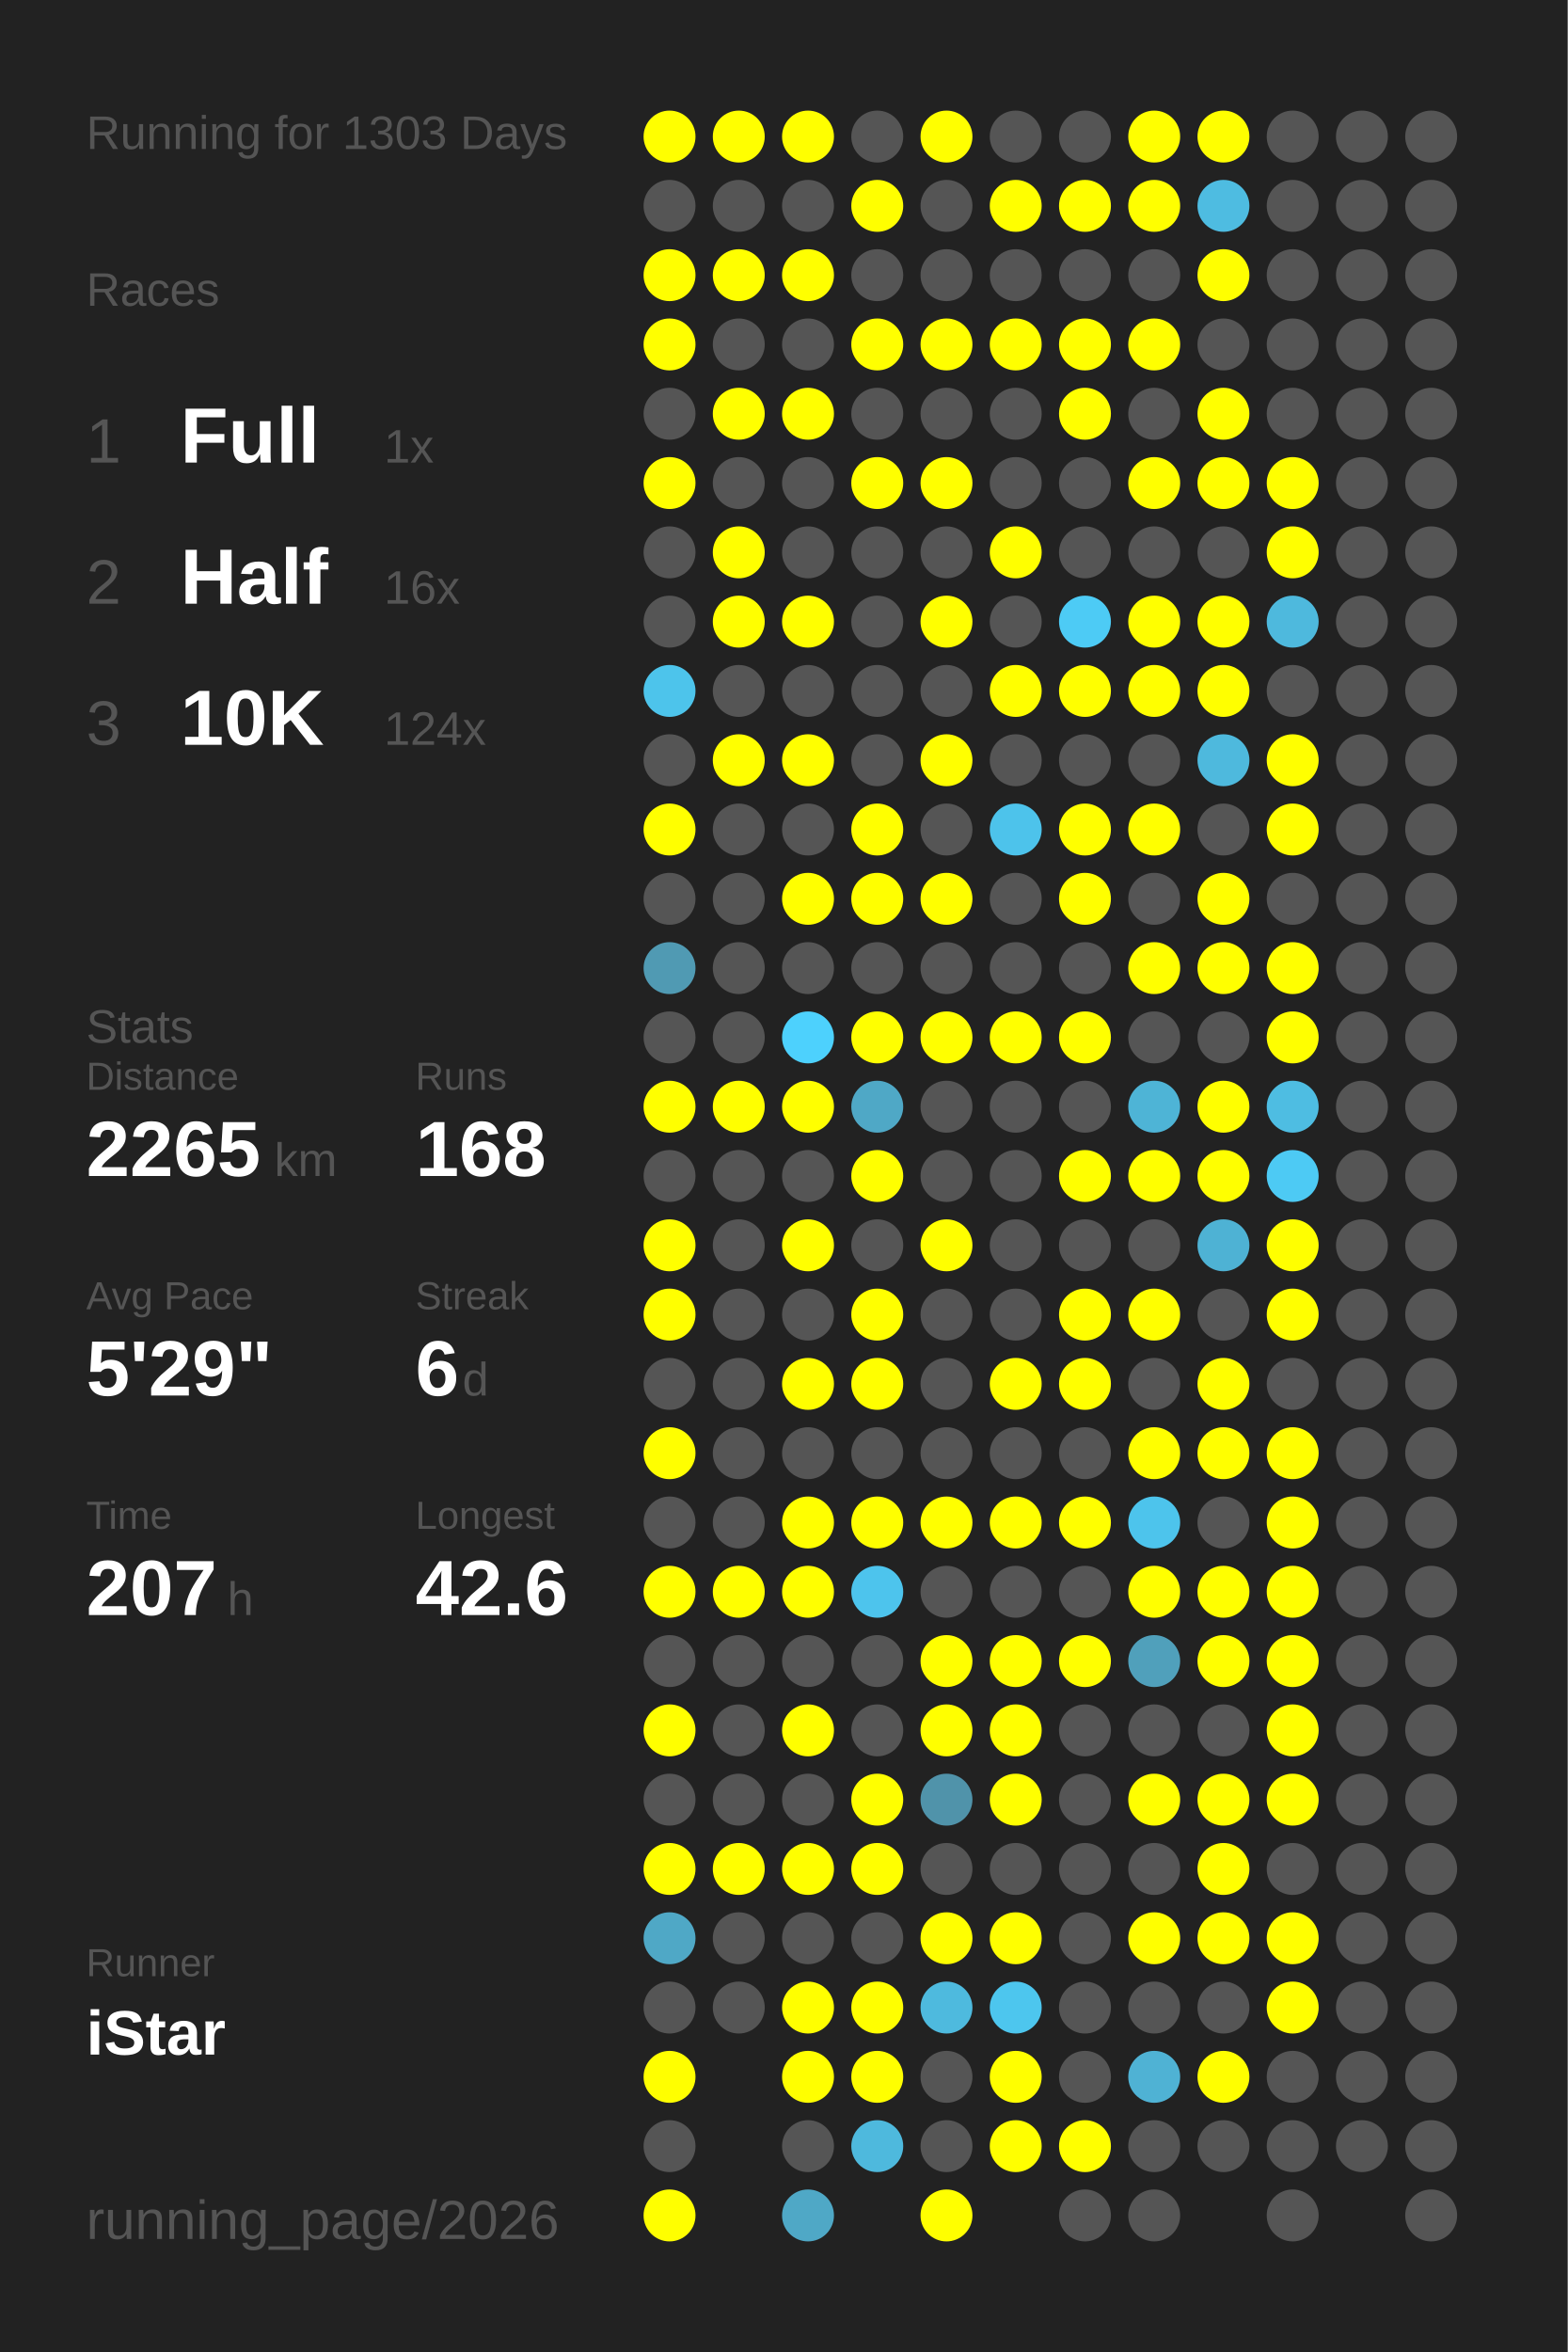
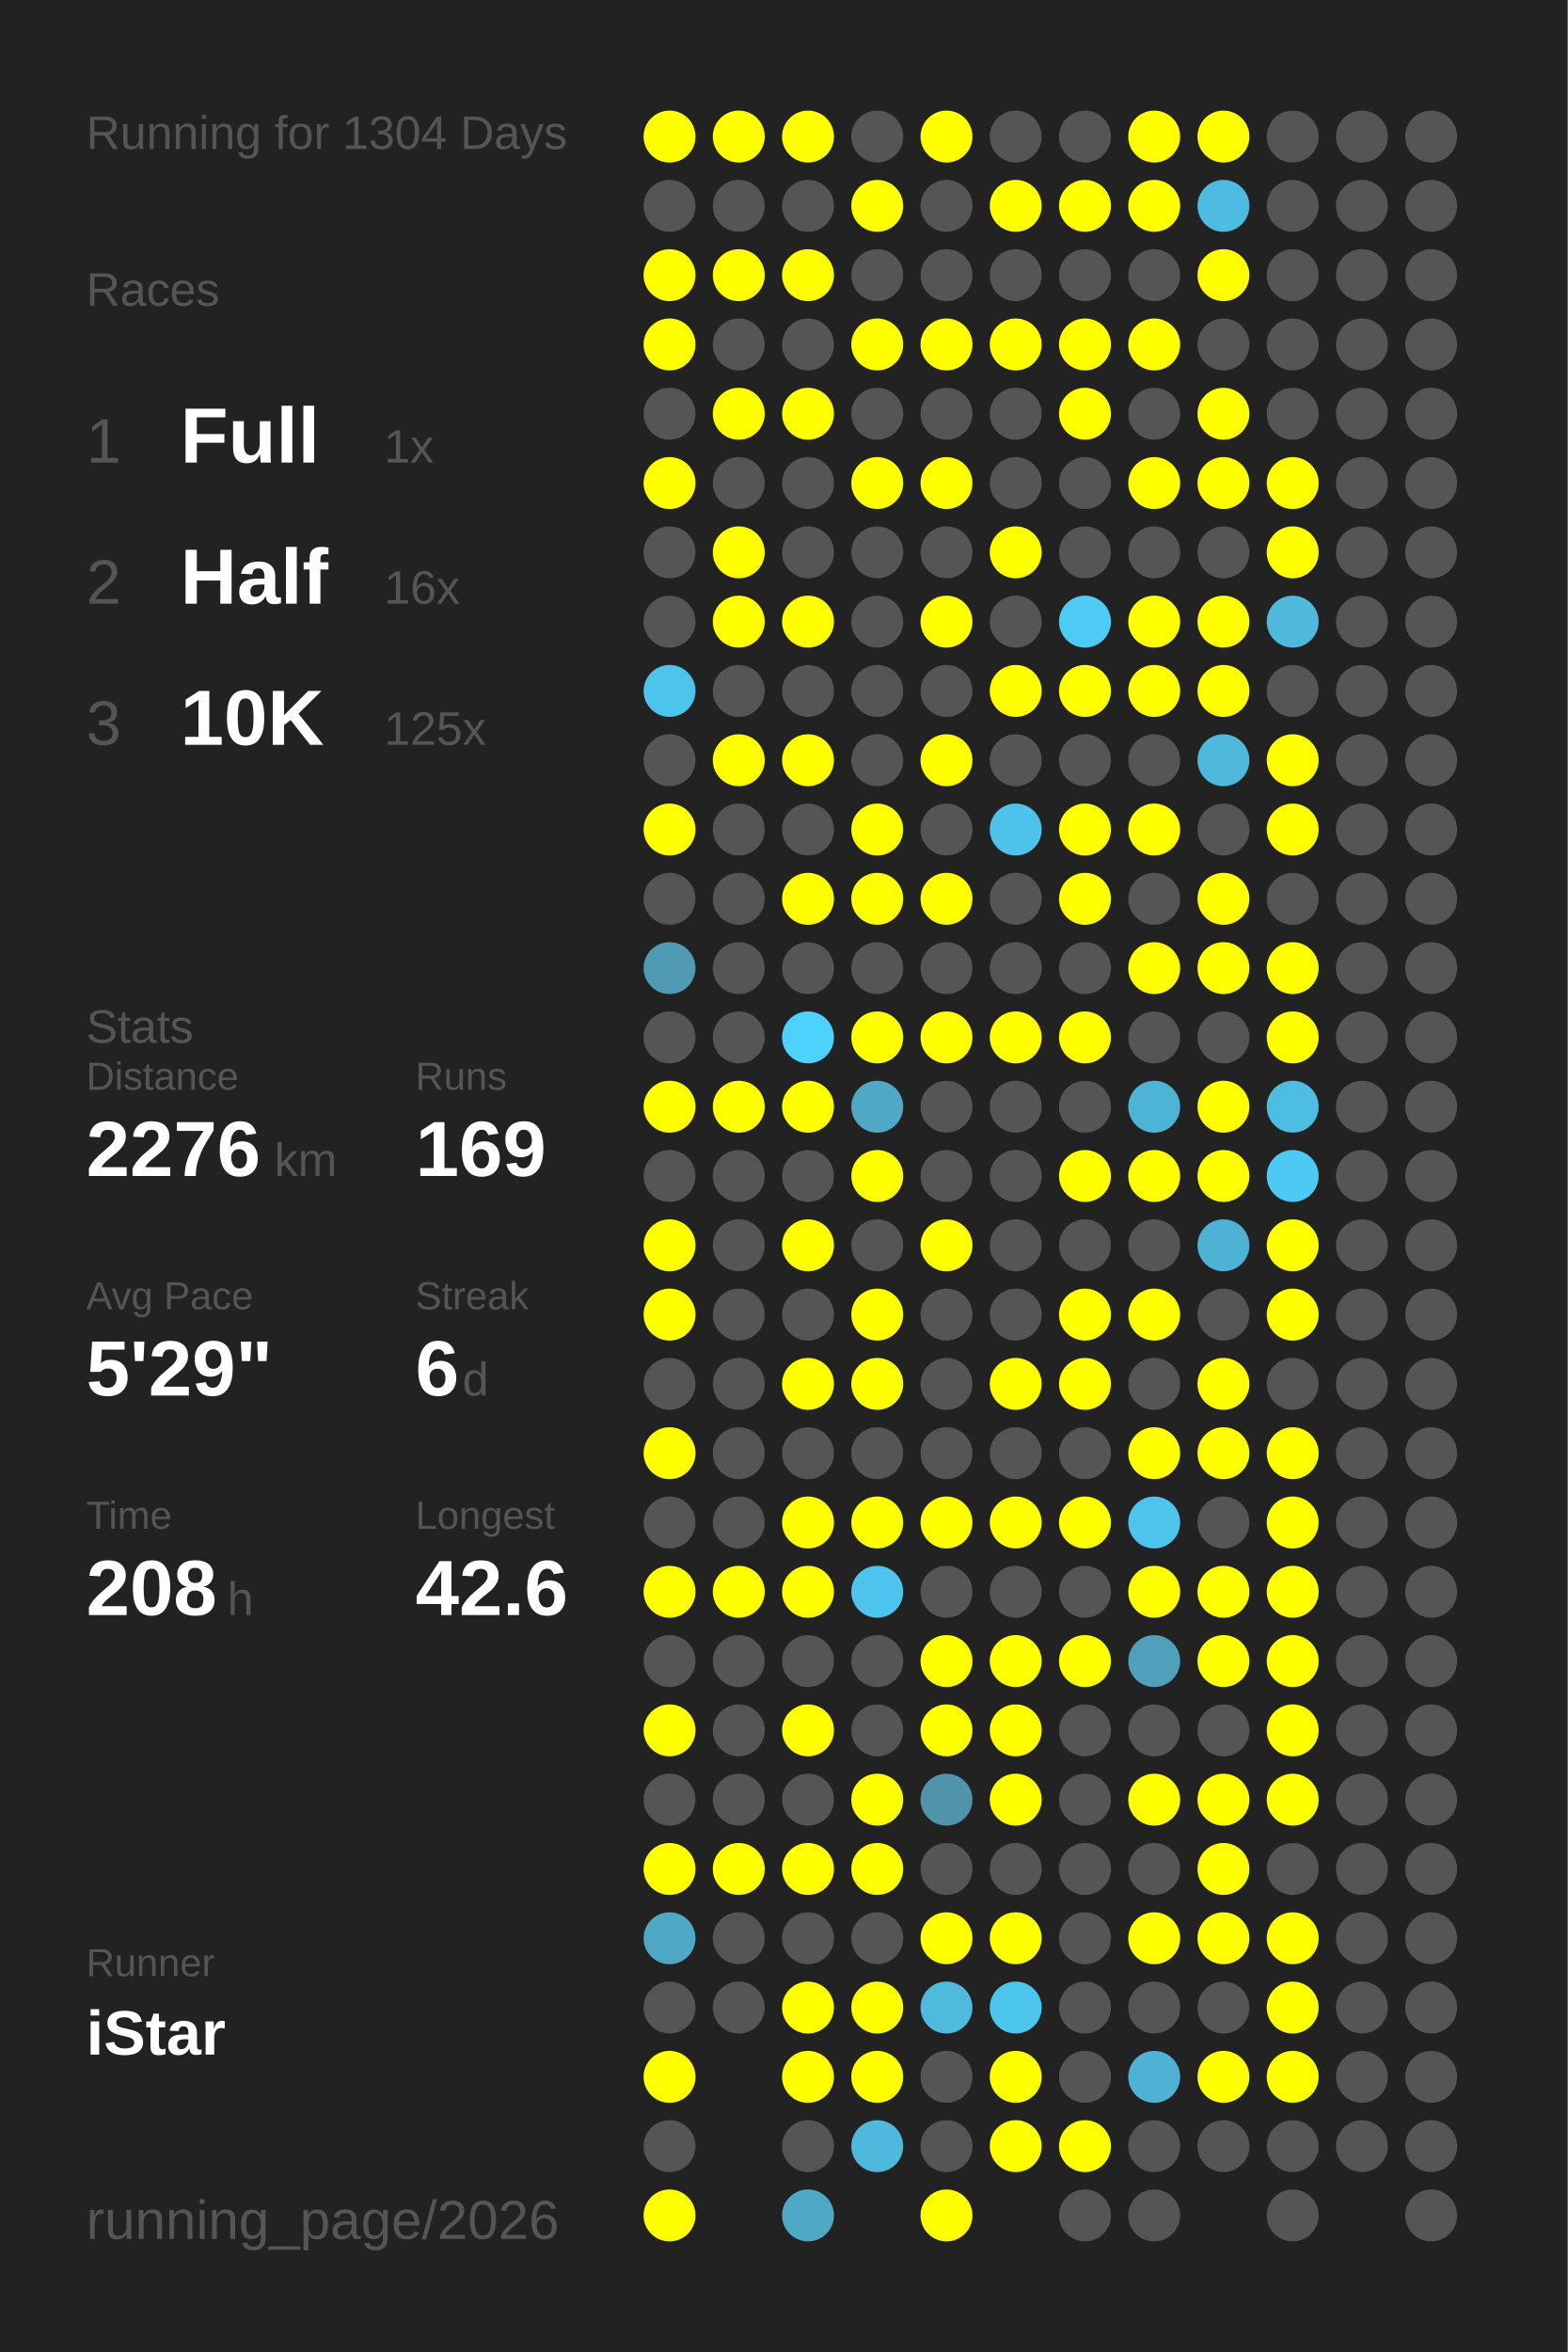
<svg xmlns="http://www.w3.org/2000/svg" baseProfile="full" height="300mm" version="1.1" viewBox="0,0,200,300" width="200mm">
  <defs />
  <rect fill="#222222" height="300" width="200" x="0" y="0" />
-   <text fill="#555555" style="font-size:6px; font-family:Arial;" x="11" y="19">Running for 1303 Days</text>
+   <text fill="#555555" style="font-size:6px; font-family:Arial;" x="11" y="19">Running for 1304 Days</text>
  <text fill="#555555" style="font-size:6px; font-family:Arial;" x="11" y="39">Races</text>
  <text fill="#555555" style="font-size:8px; font-family:Arial;" x="11" y="59">1</text>
  <text fill="#FFFFFF" style="font-size:10px; font-family:Arial; font-weight:bold;" x="23" y="59">Full</text>
  <text fill="#555555" style="font-size:6px; font-family:Arial;" x="49" y="59">1x</text>
  <text fill="#555555" style="font-size:8px; font-family:Arial;" x="11" y="77">2</text>
  <text fill="#FFFFFF" style="font-size:10px; font-family:Arial; font-weight:bold;" x="23" y="77">Half</text>
  <text fill="#555555" style="font-size:6px; font-family:Arial;" x="49" y="77">16x</text>
  <text fill="#555555" style="font-size:8px; font-family:Arial;" x="11" y="95">3</text>
  <text fill="#FFFFFF" style="font-size:10px; font-family:Arial; font-weight:bold;" x="23" y="95">10K</text>
-   <text fill="#555555" style="font-size:6px; font-family:Arial;" x="49" y="95">124x</text>
+   <text fill="#555555" style="font-size:6px; font-family:Arial;" x="49" y="95">125x</text>
  <text fill="#555555" style="font-size:6px; font-family:Arial;" x="11" y="133">Stats</text>
  <text fill="#555555" style="font-size:5px; font-family:Arial;" x="11" y="139">Distance</text>
-   <text fill="#FFFFFF" style="font-size:10px; font-family:Arial; font-weight:bold;" x="11" y="150">2265</text>
+   <text fill="#FFFFFF" style="font-size:10px; font-family:Arial; font-weight:bold;" x="11" y="150">2276</text>
  <text fill="#555555" style="font-size:6px; font-family:Arial;" x="35" y="150">km</text>
  <text fill="#555555" style="font-size:5px; font-family:Arial;" x="53" y="139">Runs</text>
-   <text fill="#FFFFFF" style="font-size:10px; font-family:Arial; font-weight:bold;" x="53" y="150">168</text>
+   <text fill="#FFFFFF" style="font-size:10px; font-family:Arial; font-weight:bold;" x="53" y="150">169</text>
  <text fill="#555555" style="font-size:5px; font-family:Arial;" x="11" y="167">Avg Pace</text>
  <text fill="#FFFFFF" style="font-size:10px; font-family:Arial; font-weight:bold;" x="11" y="178">5'29"</text>
  <text fill="#555555" style="font-size:5px; font-family:Arial;" x="53" y="167">Streak</text>
  <text fill="#FFFFFF" style="font-size:10px; font-family:Arial; font-weight:bold;" x="53" y="178">6</text>
  <text fill="#555555" style="font-size:6px; font-family:Arial;" x="59" y="178">d</text>
  <text fill="#555555" style="font-size:5px; font-family:Arial;" x="11" y="195">Time</text>
-   <text fill="#FFFFFF" style="font-size:10px; font-family:Arial; font-weight:bold;" x="11" y="206">207</text>
+   <text fill="#FFFFFF" style="font-size:10px; font-family:Arial; font-weight:bold;" x="11" y="206">208</text>
  <text fill="#555555" style="font-size:6px; font-family:Arial;" x="29" y="206">h</text>
  <text fill="#555555" style="font-size:5px; font-family:Arial;" x="53" y="195">Longest</text>
  <text fill="#FFFFFF" style="font-size:10px; font-family:Arial; font-weight:bold;" x="53" y="206">42.6</text>
  <text fill="#555555" style="font-size:5px; font-family:Arial;" x="11" y="252.065">Runner</text>
  <text fill="#FFFFFF" style="font-size:8px; font-family:Arial; font-weight:bold;" x="11" y="262.065">iStar</text>
  <text fill="#555555" style="font-size:7px; font-family:Arial;" x="11" y="285.581">running_page/2026</text>
  <circle cx="85.417" cy="17.419" fill="#FFFF00" r="3.312" />
  <circle cx="85.417" cy="26.258" fill="#555555" r="3.312" />
  <circle cx="85.417" cy="35.097" fill="#FFFF00" r="3.312" />
  <circle cx="85.417" cy="43.935" fill="#FFFF00" r="3.312" />
  <circle cx="85.417" cy="52.774" fill="#555555" r="3.312" />
  <circle cx="85.417" cy="61.613" fill="#FFFF00" r="3.312" />
  <circle cx="85.417" cy="70.452" fill="#555555" r="3.312" />
  <circle cx="85.417" cy="79.29" fill="#555555" r="3.312" />
  <circle cx="85.417" cy="88.129" fill="#4dc4eb" r="3.312" />
  <circle cx="85.417" cy="96.968" fill="#555555" r="3.312" />
  <circle cx="85.417" cy="105.806" fill="#FFFF00" r="3.312" />
  <circle cx="85.417" cy="114.645" fill="#555555" r="3.312" />
  <circle cx="85.417" cy="123.484" fill="#509ab3" r="3.312" />
  <circle cx="85.417" cy="132.323" fill="#555555" r="3.312" />
  <circle cx="85.417" cy="141.161" fill="#FFFF00" r="3.312" />
  <circle cx="85.417" cy="150" fill="#555555" r="3.312" />
  <circle cx="85.417" cy="158.839" fill="#FFFF00" r="3.312" />
  <circle cx="85.417" cy="167.677" fill="#FFFF00" r="3.312" />
  <circle cx="85.417" cy="176.516" fill="#555555" r="3.312" />
  <circle cx="85.417" cy="185.355" fill="#FFFF00" r="3.312" />
  <circle cx="85.417" cy="194.194" fill="#555555" r="3.312" />
  <circle cx="85.417" cy="203.032" fill="#FFFF00" r="3.312" />
  <circle cx="85.417" cy="211.871" fill="#555555" r="3.312" />
  <circle cx="85.417" cy="220.71" fill="#FFFF00" r="3.312" />
  <circle cx="85.417" cy="229.548" fill="#555555" r="3.312" />
  <circle cx="85.417" cy="238.387" fill="#FFFF00" r="3.312" />
  <circle cx="85.417" cy="247.226" fill="#4fa8c6" r="3.312" />
  <circle cx="85.417" cy="256.065" fill="#555555" r="3.312" />
  <circle cx="85.417" cy="264.903" fill="#FFFF00" r="3.312" />
  <circle cx="85.417" cy="273.742" fill="#555555" r="3.312" />
  <circle cx="85.417" cy="282.581" fill="#FFFF00" r="3.312" />
  <circle cx="94.25" cy="17.419" fill="#FFFF00" r="3.312" />
  <circle cx="94.25" cy="26.258" fill="#555555" r="3.312" />
  <circle cx="94.25" cy="35.097" fill="#FFFF00" r="3.312" />
  <circle cx="94.25" cy="43.935" fill="#555555" r="3.312" />
  <circle cx="94.25" cy="52.774" fill="#FFFF00" r="3.312" />
  <circle cx="94.25" cy="61.613" fill="#555555" r="3.312" />
  <circle cx="94.25" cy="70.452" fill="#FFFF00" r="3.312" />
  <circle cx="94.25" cy="79.29" fill="#FFFF00" r="3.312" />
  <circle cx="94.25" cy="88.129" fill="#555555" r="3.312" />
  <circle cx="94.25" cy="96.968" fill="#FFFF00" r="3.312" />
  <circle cx="94.25" cy="105.806" fill="#555555" r="3.312" />
  <circle cx="94.25" cy="114.645" fill="#555555" r="3.312" />
  <circle cx="94.25" cy="123.484" fill="#555555" r="3.312" />
  <circle cx="94.25" cy="132.323" fill="#555555" r="3.312" />
  <circle cx="94.25" cy="141.161" fill="#FFFF00" r="3.312" />
  <circle cx="94.25" cy="150" fill="#555555" r="3.312" />
  <circle cx="94.25" cy="158.839" fill="#555555" r="3.312" />
  <circle cx="94.25" cy="167.677" fill="#555555" r="3.312" />
  <circle cx="94.25" cy="176.516" fill="#555555" r="3.312" />
  <circle cx="94.25" cy="185.355" fill="#555555" r="3.312" />
  <circle cx="94.25" cy="194.194" fill="#555555" r="3.312" />
  <circle cx="94.25" cy="203.032" fill="#FFFF00" r="3.312" />
  <circle cx="94.25" cy="211.871" fill="#555555" r="3.312" />
  <circle cx="94.25" cy="220.71" fill="#555555" r="3.312" />
  <circle cx="94.25" cy="229.548" fill="#555555" r="3.312" />
  <circle cx="94.25" cy="238.387" fill="#FFFF00" r="3.312" />
  <circle cx="94.25" cy="247.226" fill="#555555" r="3.312" />
  <circle cx="94.25" cy="256.065" fill="#555555" r="3.312" />
  <circle cx="103.083" cy="17.419" fill="#FFFF00" r="3.312" />
  <circle cx="103.083" cy="26.258" fill="#555555" r="3.312" />
  <circle cx="103.083" cy="35.097" fill="#FFFF00" r="3.312" />
  <circle cx="103.083" cy="43.935" fill="#555555" r="3.312" />
  <circle cx="103.083" cy="52.774" fill="#FFFF00" r="3.312" />
  <circle cx="103.083" cy="61.613" fill="#555555" r="3.312" />
  <circle cx="103.083" cy="70.452" fill="#555555" r="3.312" />
  <circle cx="103.083" cy="79.29" fill="#FFFF00" r="3.312" />
  <circle cx="103.083" cy="88.129" fill="#555555" r="3.312" />
  <circle cx="103.083" cy="96.968" fill="#FFFF00" r="3.312" />
  <circle cx="103.083" cy="105.806" fill="#555555" r="3.312" />
  <circle cx="103.083" cy="114.645" fill="#FFFF00" r="3.312" />
  <circle cx="103.083" cy="123.484" fill="#555555" r="3.312" />
  <circle cx="103.083" cy="132.323" fill="#4dd1fd" r="3.312" />
  <circle cx="103.083" cy="141.161" fill="#FFFF00" r="3.312" />
  <circle cx="103.083" cy="150" fill="#555555" r="3.312" />
  <circle cx="103.083" cy="158.839" fill="#FFFF00" r="3.312" />
  <circle cx="103.083" cy="167.677" fill="#555555" r="3.312" />
  <circle cx="103.083" cy="176.516" fill="#FFFF00" r="3.312" />
  <circle cx="103.083" cy="185.355" fill="#555555" r="3.312" />
  <circle cx="103.083" cy="194.194" fill="#FFFF00" r="3.312" />
  <circle cx="103.083" cy="203.032" fill="#FFFF00" r="3.312" />
  <circle cx="103.083" cy="211.871" fill="#555555" r="3.312" />
  <circle cx="103.083" cy="220.71" fill="#FFFF00" r="3.312" />
  <circle cx="103.083" cy="229.548" fill="#555555" r="3.312" />
  <circle cx="103.083" cy="238.387" fill="#FFFF00" r="3.312" />
  <circle cx="103.083" cy="247.226" fill="#555555" r="3.312" />
  <circle cx="103.083" cy="256.065" fill="#FFFF00" r="3.312" />
  <circle cx="103.083" cy="264.903" fill="#FFFF00" r="3.312" />
  <circle cx="103.083" cy="273.742" fill="#555555" r="3.312" />
  <circle cx="103.083" cy="282.581" fill="#4fa8c6" r="3.312" />
  <circle cx="111.917" cy="17.419" fill="#555555" r="3.312" />
  <circle cx="111.917" cy="26.258" fill="#FFFF00" r="3.312" />
  <circle cx="111.917" cy="35.097" fill="#555555" r="3.312" />
  <circle cx="111.917" cy="43.935" fill="#FFFF00" r="3.312" />
  <circle cx="111.917" cy="52.774" fill="#555555" r="3.312" />
  <circle cx="111.917" cy="61.613" fill="#FFFF00" r="3.312" />
  <circle cx="111.917" cy="70.452" fill="#555555" r="3.312" />
  <circle cx="111.917" cy="79.29" fill="#555555" r="3.312" />
  <circle cx="111.917" cy="88.129" fill="#555555" r="3.312" />
  <circle cx="111.917" cy="96.968" fill="#555555" r="3.312" />
  <circle cx="111.917" cy="105.806" fill="#FFFF00" r="3.312" />
  <circle cx="111.917" cy="114.645" fill="#FFFF00" r="3.312" />
  <circle cx="111.917" cy="123.484" fill="#555555" r="3.312" />
  <circle cx="111.917" cy="132.323" fill="#FFFF00" r="3.312" />
  <circle cx="111.917" cy="141.161" fill="#4fa8c6" r="3.312" />
  <circle cx="111.917" cy="150" fill="#FFFF00" r="3.312" />
  <circle cx="111.917" cy="158.839" fill="#555555" r="3.312" />
  <circle cx="111.917" cy="167.677" fill="#FFFF00" r="3.312" />
  <circle cx="111.917" cy="176.516" fill="#FFFF00" r="3.312" />
  <circle cx="111.917" cy="185.355" fill="#555555" r="3.312" />
  <circle cx="111.917" cy="194.194" fill="#FFFF00" r="3.312" />
  <circle cx="111.917" cy="203.032" fill="#4dc4ed" r="3.312" />
  <circle cx="111.917" cy="211.871" fill="#555555" r="3.312" />
  <circle cx="111.917" cy="220.71" fill="#555555" r="3.312" />
  <circle cx="111.917" cy="229.548" fill="#FFFF00" r="3.312" />
  <circle cx="111.917" cy="238.387" fill="#FFFF00" r="3.312" />
  <circle cx="111.917" cy="247.226" fill="#555555" r="3.312" />
  <circle cx="111.917" cy="256.065" fill="#FFFF00" r="3.312" />
  <circle cx="111.917" cy="264.903" fill="#FFFF00" r="3.312" />
  <circle cx="111.917" cy="273.742" fill="#4eb9dd" r="3.312" />
  <circle cx="120.75" cy="17.419" fill="#FFFF00" r="3.312" />
  <circle cx="120.75" cy="26.258" fill="#555555" r="3.312" />
  <circle cx="120.75" cy="35.097" fill="#555555" r="3.312" />
  <circle cx="120.75" cy="43.935" fill="#FFFF00" r="3.312" />
  <circle cx="120.75" cy="52.774" fill="#555555" r="3.312" />
  <circle cx="120.75" cy="61.613" fill="#FFFF00" r="3.312" />
  <circle cx="120.75" cy="70.452" fill="#555555" r="3.312" />
  <circle cx="120.75" cy="79.29" fill="#FFFF00" r="3.312" />
  <circle cx="120.75" cy="88.129" fill="#555555" r="3.312" />
  <circle cx="120.75" cy="96.968" fill="#FFFF00" r="3.312" />
  <circle cx="120.75" cy="105.806" fill="#555555" r="3.312" />
  <circle cx="120.75" cy="114.645" fill="#FFFF00" r="3.312" />
  <circle cx="120.75" cy="123.484" fill="#555555" r="3.312" />
  <circle cx="120.75" cy="132.323" fill="#FFFF00" r="3.312" />
  <circle cx="120.75" cy="141.161" fill="#555555" r="3.312" />
  <circle cx="120.75" cy="150" fill="#555555" r="3.312" />
  <circle cx="120.75" cy="158.839" fill="#FFFF00" r="3.312" />
  <circle cx="120.75" cy="167.677" fill="#555555" r="3.312" />
  <circle cx="120.75" cy="176.516" fill="#555555" r="3.312" />
  <circle cx="120.75" cy="185.355" fill="#555555" r="3.312" />
  <circle cx="120.75" cy="194.194" fill="#FFFF00" r="3.312" />
  <circle cx="120.75" cy="203.032" fill="#555555" r="3.312" />
  <circle cx="120.75" cy="211.871" fill="#FFFF00" r="3.312" />
  <circle cx="120.75" cy="220.71" fill="#FFFF00" r="3.312" />
  <circle cx="120.75" cy="229.548" fill="#5093aa" r="3.312" />
  <circle cx="120.75" cy="238.387" fill="#555555" r="3.312" />
  <circle cx="120.75" cy="247.226" fill="#FFFF00" r="3.312" />
  <circle cx="120.75" cy="256.065" fill="#4ebade" r="3.312" />
  <circle cx="120.75" cy="264.903" fill="#555555" r="3.312" />
  <circle cx="120.75" cy="273.742" fill="#555555" r="3.312" />
  <circle cx="120.75" cy="282.581" fill="#FFFF00" r="3.312" />
  <circle cx="129.583" cy="17.419" fill="#555555" r="3.312" />
  <circle cx="129.583" cy="26.258" fill="#FFFF00" r="3.312" />
  <circle cx="129.583" cy="35.097" fill="#555555" r="3.312" />
  <circle cx="129.583" cy="43.935" fill="#FFFF00" r="3.312" />
  <circle cx="129.583" cy="52.774" fill="#555555" r="3.312" />
  <circle cx="129.583" cy="61.613" fill="#555555" r="3.312" />
  <circle cx="129.583" cy="70.452" fill="#FFFF00" r="3.312" />
  <circle cx="129.583" cy="79.29" fill="#555555" r="3.312" />
  <circle cx="129.583" cy="88.129" fill="#FFFF00" r="3.312" />
  <circle cx="129.583" cy="96.968" fill="#555555" r="3.312" />
  <circle cx="129.583" cy="105.806" fill="#4dc3eb" r="3.312" />
  <circle cx="129.583" cy="114.645" fill="#555555" r="3.312" />
  <circle cx="129.583" cy="123.484" fill="#555555" r="3.312" />
  <circle cx="129.583" cy="132.323" fill="#FFFF00" r="3.312" />
  <circle cx="129.583" cy="141.161" fill="#555555" r="3.312" />
  <circle cx="129.583" cy="150" fill="#555555" r="3.312" />
  <circle cx="129.583" cy="158.839" fill="#555555" r="3.312" />
  <circle cx="129.583" cy="167.677" fill="#555555" r="3.312" />
  <circle cx="129.583" cy="176.516" fill="#FFFF00" r="3.312" />
  <circle cx="129.583" cy="185.355" fill="#555555" r="3.312" />
  <circle cx="129.583" cy="194.194" fill="#FFFF00" r="3.312" />
  <circle cx="129.583" cy="203.032" fill="#555555" r="3.312" />
  <circle cx="129.583" cy="211.871" fill="#FFFF00" r="3.312" />
  <circle cx="129.583" cy="220.71" fill="#FFFF00" r="3.312" />
  <circle cx="129.583" cy="229.548" fill="#FFFF00" r="3.312" />
  <circle cx="129.583" cy="238.387" fill="#555555" r="3.312" />
  <circle cx="129.583" cy="247.226" fill="#FFFF00" r="3.312" />
  <circle cx="129.583" cy="256.065" fill="#4dc6ee" r="3.312" />
  <circle cx="129.583" cy="264.903" fill="#FFFF00" r="3.312" />
  <circle cx="129.583" cy="273.742" fill="#FFFF00" r="3.312" />
  <circle cx="138.417" cy="17.419" fill="#555555" r="3.312" />
  <circle cx="138.417" cy="26.258" fill="#FFFF00" r="3.312" />
  <circle cx="138.417" cy="35.097" fill="#555555" r="3.312" />
  <circle cx="138.417" cy="43.935" fill="#FFFF00" r="3.312" />
  <circle cx="138.417" cy="52.774" fill="#FFFF00" r="3.312" />
  <circle cx="138.417" cy="61.613" fill="#555555" r="3.312" />
  <circle cx="138.417" cy="70.452" fill="#555555" r="3.312" />
  <circle cx="138.417" cy="79.29" fill="#4dcbf5" r="3.312" />
  <circle cx="138.417" cy="88.129" fill="#FFFF00" r="3.312" />
  <circle cx="138.417" cy="96.968" fill="#555555" r="3.312" />
  <circle cx="138.417" cy="105.806" fill="#FFFF00" r="3.312" />
  <circle cx="138.417" cy="114.645" fill="#FFFF00" r="3.312" />
  <circle cx="138.417" cy="123.484" fill="#555555" r="3.312" />
  <circle cx="138.417" cy="132.323" fill="#FFFF00" r="3.312" />
  <circle cx="138.417" cy="141.161" fill="#555555" r="3.312" />
  <circle cx="138.417" cy="150" fill="#FFFF00" r="3.312" />
  <circle cx="138.417" cy="158.839" fill="#555555" r="3.312" />
  <circle cx="138.417" cy="167.677" fill="#FFFF00" r="3.312" />
  <circle cx="138.417" cy="176.516" fill="#FFFF00" r="3.312" />
  <circle cx="138.417" cy="185.355" fill="#555555" r="3.312" />
  <circle cx="138.417" cy="194.194" fill="#FFFF00" r="3.312" />
  <circle cx="138.417" cy="203.032" fill="#555555" r="3.312" />
  <circle cx="138.417" cy="211.871" fill="#FFFF00" r="3.312" />
  <circle cx="138.417" cy="220.71" fill="#555555" r="3.312" />
  <circle cx="138.417" cy="229.548" fill="#555555" r="3.312" />
  <circle cx="138.417" cy="238.387" fill="#555555" r="3.312" />
  <circle cx="138.417" cy="247.226" fill="#555555" r="3.312" />
  <circle cx="138.417" cy="256.065" fill="#555555" r="3.312" />
  <circle cx="138.417" cy="264.903" fill="#555555" r="3.312" />
  <circle cx="138.417" cy="273.742" fill="#FFFF00" r="3.312" />
  <circle cx="138.417" cy="282.581" fill="#555555" r="3.312" />
  <circle cx="147.25" cy="17.419" fill="#FFFF00" r="3.312" />
  <circle cx="147.25" cy="26.258" fill="#FFFF00" r="3.312" />
  <circle cx="147.25" cy="35.097" fill="#555555" r="3.312" />
  <circle cx="147.25" cy="43.935" fill="#FFFF00" r="3.312" />
  <circle cx="147.25" cy="52.774" fill="#555555" r="3.312" />
  <circle cx="147.25" cy="61.613" fill="#FFFF00" r="3.312" />
  <circle cx="147.25" cy="70.452" fill="#555555" r="3.312" />
  <circle cx="147.25" cy="79.29" fill="#FFFF00" r="3.312" />
  <circle cx="147.25" cy="88.129" fill="#FFFF00" r="3.312" />
  <circle cx="147.25" cy="96.968" fill="#555555" r="3.312" />
  <circle cx="147.25" cy="105.806" fill="#FFFF00" r="3.312" />
  <circle cx="147.25" cy="114.645" fill="#555555" r="3.312" />
  <circle cx="147.25" cy="123.484" fill="#FFFF00" r="3.312" />
  <circle cx="147.25" cy="132.323" fill="#555555" r="3.312" />
  <circle cx="147.25" cy="141.161" fill="#4eb4d6" r="3.312" />
  <circle cx="147.25" cy="150" fill="#FFFF00" r="3.312" />
  <circle cx="147.25" cy="158.839" fill="#555555" r="3.312" />
  <circle cx="147.25" cy="167.677" fill="#FFFF00" r="3.312" />
  <circle cx="147.25" cy="176.516" fill="#555555" r="3.312" />
  <circle cx="147.25" cy="185.355" fill="#FFFF00" r="3.312" />
  <circle cx="147.25" cy="194.194" fill="#4dc4ec" r="3.312" />
  <circle cx="147.25" cy="203.032" fill="#FFFF00" r="3.312" />
  <circle cx="147.25" cy="211.871" fill="#50a0bb" r="3.312" />
  <circle cx="147.25" cy="220.71" fill="#555555" r="3.312" />
  <circle cx="147.25" cy="229.548" fill="#FFFF00" r="3.312" />
  <circle cx="147.25" cy="238.387" fill="#555555" r="3.312" />
  <circle cx="147.25" cy="247.226" fill="#FFFF00" r="3.312" />
  <circle cx="147.25" cy="256.065" fill="#555555" r="3.312" />
  <circle cx="147.25" cy="264.903" fill="#4fb2d4" r="3.312" />
  <circle cx="147.25" cy="273.742" fill="#555555" r="3.312" />
  <circle cx="147.25" cy="282.581" fill="#555555" r="3.312" />
  <circle cx="156.083" cy="17.419" fill="#FFFF00" r="3.312" />
  <circle cx="156.083" cy="26.258" fill="#4ebce1" r="3.312" />
  <circle cx="156.083" cy="35.097" fill="#FFFF00" r="3.312" />
  <circle cx="156.083" cy="43.935" fill="#555555" r="3.312" />
  <circle cx="156.083" cy="52.774" fill="#FFFF00" r="3.312" />
  <circle cx="156.083" cy="61.613" fill="#FFFF00" r="3.312" />
  <circle cx="156.083" cy="70.452" fill="#555555" r="3.312" />
  <circle cx="156.083" cy="79.29" fill="#FFFF00" r="3.312" />
  <circle cx="156.083" cy="88.129" fill="#FFFF00" r="3.312" />
  <circle cx="156.083" cy="96.968" fill="#4eb9dd" r="3.312" />
  <circle cx="156.083" cy="105.806" fill="#555555" r="3.312" />
  <circle cx="156.083" cy="114.645" fill="#FFFF00" r="3.312" />
  <circle cx="156.083" cy="123.484" fill="#FFFF00" r="3.312" />
  <circle cx="156.083" cy="132.323" fill="#555555" r="3.312" />
  <circle cx="156.083" cy="141.161" fill="#FFFF00" r="3.312" />
  <circle cx="156.083" cy="150" fill="#FFFF00" r="3.312" />
  <circle cx="156.083" cy="158.839" fill="#4eb2d4" r="3.312" />
  <circle cx="156.083" cy="167.677" fill="#555555" r="3.312" />
  <circle cx="156.083" cy="176.516" fill="#FFFF00" r="3.312" />
  <circle cx="156.083" cy="185.355" fill="#FFFF00" r="3.312" />
  <circle cx="156.083" cy="194.194" fill="#555555" r="3.312" />
  <circle cx="156.083" cy="203.032" fill="#FFFF00" r="3.312" />
  <circle cx="156.083" cy="211.871" fill="#FFFF00" r="3.312" />
  <circle cx="156.083" cy="220.71" fill="#555555" r="3.312" />
  <circle cx="156.083" cy="229.548" fill="#FFFF00" r="3.312" />
  <circle cx="156.083" cy="238.387" fill="#FFFF00" r="3.312" />
  <circle cx="156.083" cy="247.226" fill="#FFFF00" r="3.312" />
  <circle cx="156.083" cy="256.065" fill="#555555" r="3.312" />
  <circle cx="156.083" cy="264.903" fill="#FFFF00" r="3.312" />
  <circle cx="156.083" cy="273.742" fill="#555555" r="3.312" />
  <circle cx="164.917" cy="17.419" fill="#555555" r="3.312" />
  <circle cx="164.917" cy="26.258" fill="#555555" r="3.312" />
  <circle cx="164.917" cy="35.097" fill="#555555" r="3.312" />
  <circle cx="164.917" cy="43.935" fill="#555555" r="3.312" />
  <circle cx="164.917" cy="52.774" fill="#555555" r="3.312" />
  <circle cx="164.917" cy="61.613" fill="#FFFF00" r="3.312" />
  <circle cx="164.917" cy="70.452" fill="#FFFF00" r="3.312" />
  <circle cx="164.917" cy="79.29" fill="#4eb9dd" r="3.312" />
  <circle cx="164.917" cy="88.129" fill="#555555" r="3.312" />
  <circle cx="164.917" cy="96.968" fill="#FFFF00" r="3.312" />
  <circle cx="164.917" cy="105.806" fill="#FFFF00" r="3.312" />
  <circle cx="164.917" cy="114.645" fill="#555555" r="3.312" />
  <circle cx="164.917" cy="123.484" fill="#FFFF00" r="3.312" />
  <circle cx="164.917" cy="132.323" fill="#FFFF00" r="3.312" />
  <circle cx="164.917" cy="141.161" fill="#4ebde2" r="3.312" />
  <circle cx="164.917" cy="150" fill="#4dcaf4" r="3.312" />
  <circle cx="164.917" cy="158.839" fill="#FFFF00" r="3.312" />
  <circle cx="164.917" cy="167.677" fill="#FFFF00" r="3.312" />
  <circle cx="164.917" cy="176.516" fill="#555555" r="3.312" />
  <circle cx="164.917" cy="185.355" fill="#FFFF00" r="3.312" />
  <circle cx="164.917" cy="194.194" fill="#FFFF00" r="3.312" />
  <circle cx="164.917" cy="203.032" fill="#FFFF00" r="3.312" />
  <circle cx="164.917" cy="211.871" fill="#FFFF00" r="3.312" />
  <circle cx="164.917" cy="220.71" fill="#FFFF00" r="3.312" />
  <circle cx="164.917" cy="229.548" fill="#FFFF00" r="3.312" />
  <circle cx="164.917" cy="238.387" fill="#555555" r="3.312" />
  <circle cx="164.917" cy="247.226" fill="#FFFF00" r="3.312" />
  <circle cx="164.917" cy="256.065" fill="#FFFF00" r="3.312" />
-   <circle cx="164.917" cy="264.903" fill="#555555" r="3.312" />
+   <circle cx="164.917" cy="264.903" fill="#FFFF00" r="3.312" />
  <circle cx="164.917" cy="273.742" fill="#555555" r="3.312" />
  <circle cx="164.917" cy="282.581" fill="#555555" r="3.312" />
  <circle cx="173.75" cy="17.419" fill="#555555" r="3.312" />
  <circle cx="173.75" cy="26.258" fill="#555555" r="3.312" />
  <circle cx="173.75" cy="35.097" fill="#555555" r="3.312" />
  <circle cx="173.75" cy="43.935" fill="#555555" r="3.312" />
  <circle cx="173.75" cy="52.774" fill="#555555" r="3.312" />
  <circle cx="173.75" cy="61.613" fill="#555555" r="3.312" />
  <circle cx="173.75" cy="70.452" fill="#555555" r="3.312" />
  <circle cx="173.75" cy="79.29" fill="#555555" r="3.312" />
  <circle cx="173.75" cy="88.129" fill="#555555" r="3.312" />
  <circle cx="173.75" cy="96.968" fill="#555555" r="3.312" />
  <circle cx="173.75" cy="105.806" fill="#555555" r="3.312" />
  <circle cx="173.75" cy="114.645" fill="#555555" r="3.312" />
  <circle cx="173.75" cy="123.484" fill="#555555" r="3.312" />
  <circle cx="173.75" cy="132.323" fill="#555555" r="3.312" />
  <circle cx="173.75" cy="141.161" fill="#555555" r="3.312" />
  <circle cx="173.75" cy="150" fill="#555555" r="3.312" />
  <circle cx="173.75" cy="158.839" fill="#555555" r="3.312" />
  <circle cx="173.75" cy="167.677" fill="#555555" r="3.312" />
  <circle cx="173.75" cy="176.516" fill="#555555" r="3.312" />
  <circle cx="173.75" cy="185.355" fill="#555555" r="3.312" />
  <circle cx="173.75" cy="194.194" fill="#555555" r="3.312" />
  <circle cx="173.75" cy="203.032" fill="#555555" r="3.312" />
  <circle cx="173.75" cy="211.871" fill="#555555" r="3.312" />
  <circle cx="173.75" cy="220.71" fill="#555555" r="3.312" />
  <circle cx="173.75" cy="229.548" fill="#555555" r="3.312" />
  <circle cx="173.75" cy="238.387" fill="#555555" r="3.312" />
  <circle cx="173.75" cy="247.226" fill="#555555" r="3.312" />
  <circle cx="173.75" cy="256.065" fill="#555555" r="3.312" />
  <circle cx="173.75" cy="264.903" fill="#555555" r="3.312" />
  <circle cx="173.75" cy="273.742" fill="#555555" r="3.312" />
  <circle cx="182.583" cy="17.419" fill="#555555" r="3.312" />
  <circle cx="182.583" cy="26.258" fill="#555555" r="3.312" />
  <circle cx="182.583" cy="35.097" fill="#555555" r="3.312" />
  <circle cx="182.583" cy="43.935" fill="#555555" r="3.312" />
  <circle cx="182.583" cy="52.774" fill="#555555" r="3.312" />
  <circle cx="182.583" cy="61.613" fill="#555555" r="3.312" />
  <circle cx="182.583" cy="70.452" fill="#555555" r="3.312" />
  <circle cx="182.583" cy="79.29" fill="#555555" r="3.312" />
  <circle cx="182.583" cy="88.129" fill="#555555" r="3.312" />
  <circle cx="182.583" cy="96.968" fill="#555555" r="3.312" />
  <circle cx="182.583" cy="105.806" fill="#555555" r="3.312" />
  <circle cx="182.583" cy="114.645" fill="#555555" r="3.312" />
  <circle cx="182.583" cy="123.484" fill="#555555" r="3.312" />
  <circle cx="182.583" cy="132.323" fill="#555555" r="3.312" />
  <circle cx="182.583" cy="141.161" fill="#555555" r="3.312" />
  <circle cx="182.583" cy="150" fill="#555555" r="3.312" />
  <circle cx="182.583" cy="158.839" fill="#555555" r="3.312" />
  <circle cx="182.583" cy="167.677" fill="#555555" r="3.312" />
  <circle cx="182.583" cy="176.516" fill="#555555" r="3.312" />
  <circle cx="182.583" cy="185.355" fill="#555555" r="3.312" />
  <circle cx="182.583" cy="194.194" fill="#555555" r="3.312" />
  <circle cx="182.583" cy="203.032" fill="#555555" r="3.312" />
  <circle cx="182.583" cy="211.871" fill="#555555" r="3.312" />
  <circle cx="182.583" cy="220.71" fill="#555555" r="3.312" />
  <circle cx="182.583" cy="229.548" fill="#555555" r="3.312" />
  <circle cx="182.583" cy="238.387" fill="#555555" r="3.312" />
  <circle cx="182.583" cy="247.226" fill="#555555" r="3.312" />
  <circle cx="182.583" cy="256.065" fill="#555555" r="3.312" />
  <circle cx="182.583" cy="264.903" fill="#555555" r="3.312" />
  <circle cx="182.583" cy="273.742" fill="#555555" r="3.312" />
  <circle cx="182.583" cy="282.581" fill="#555555" r="3.312" />
</svg>
